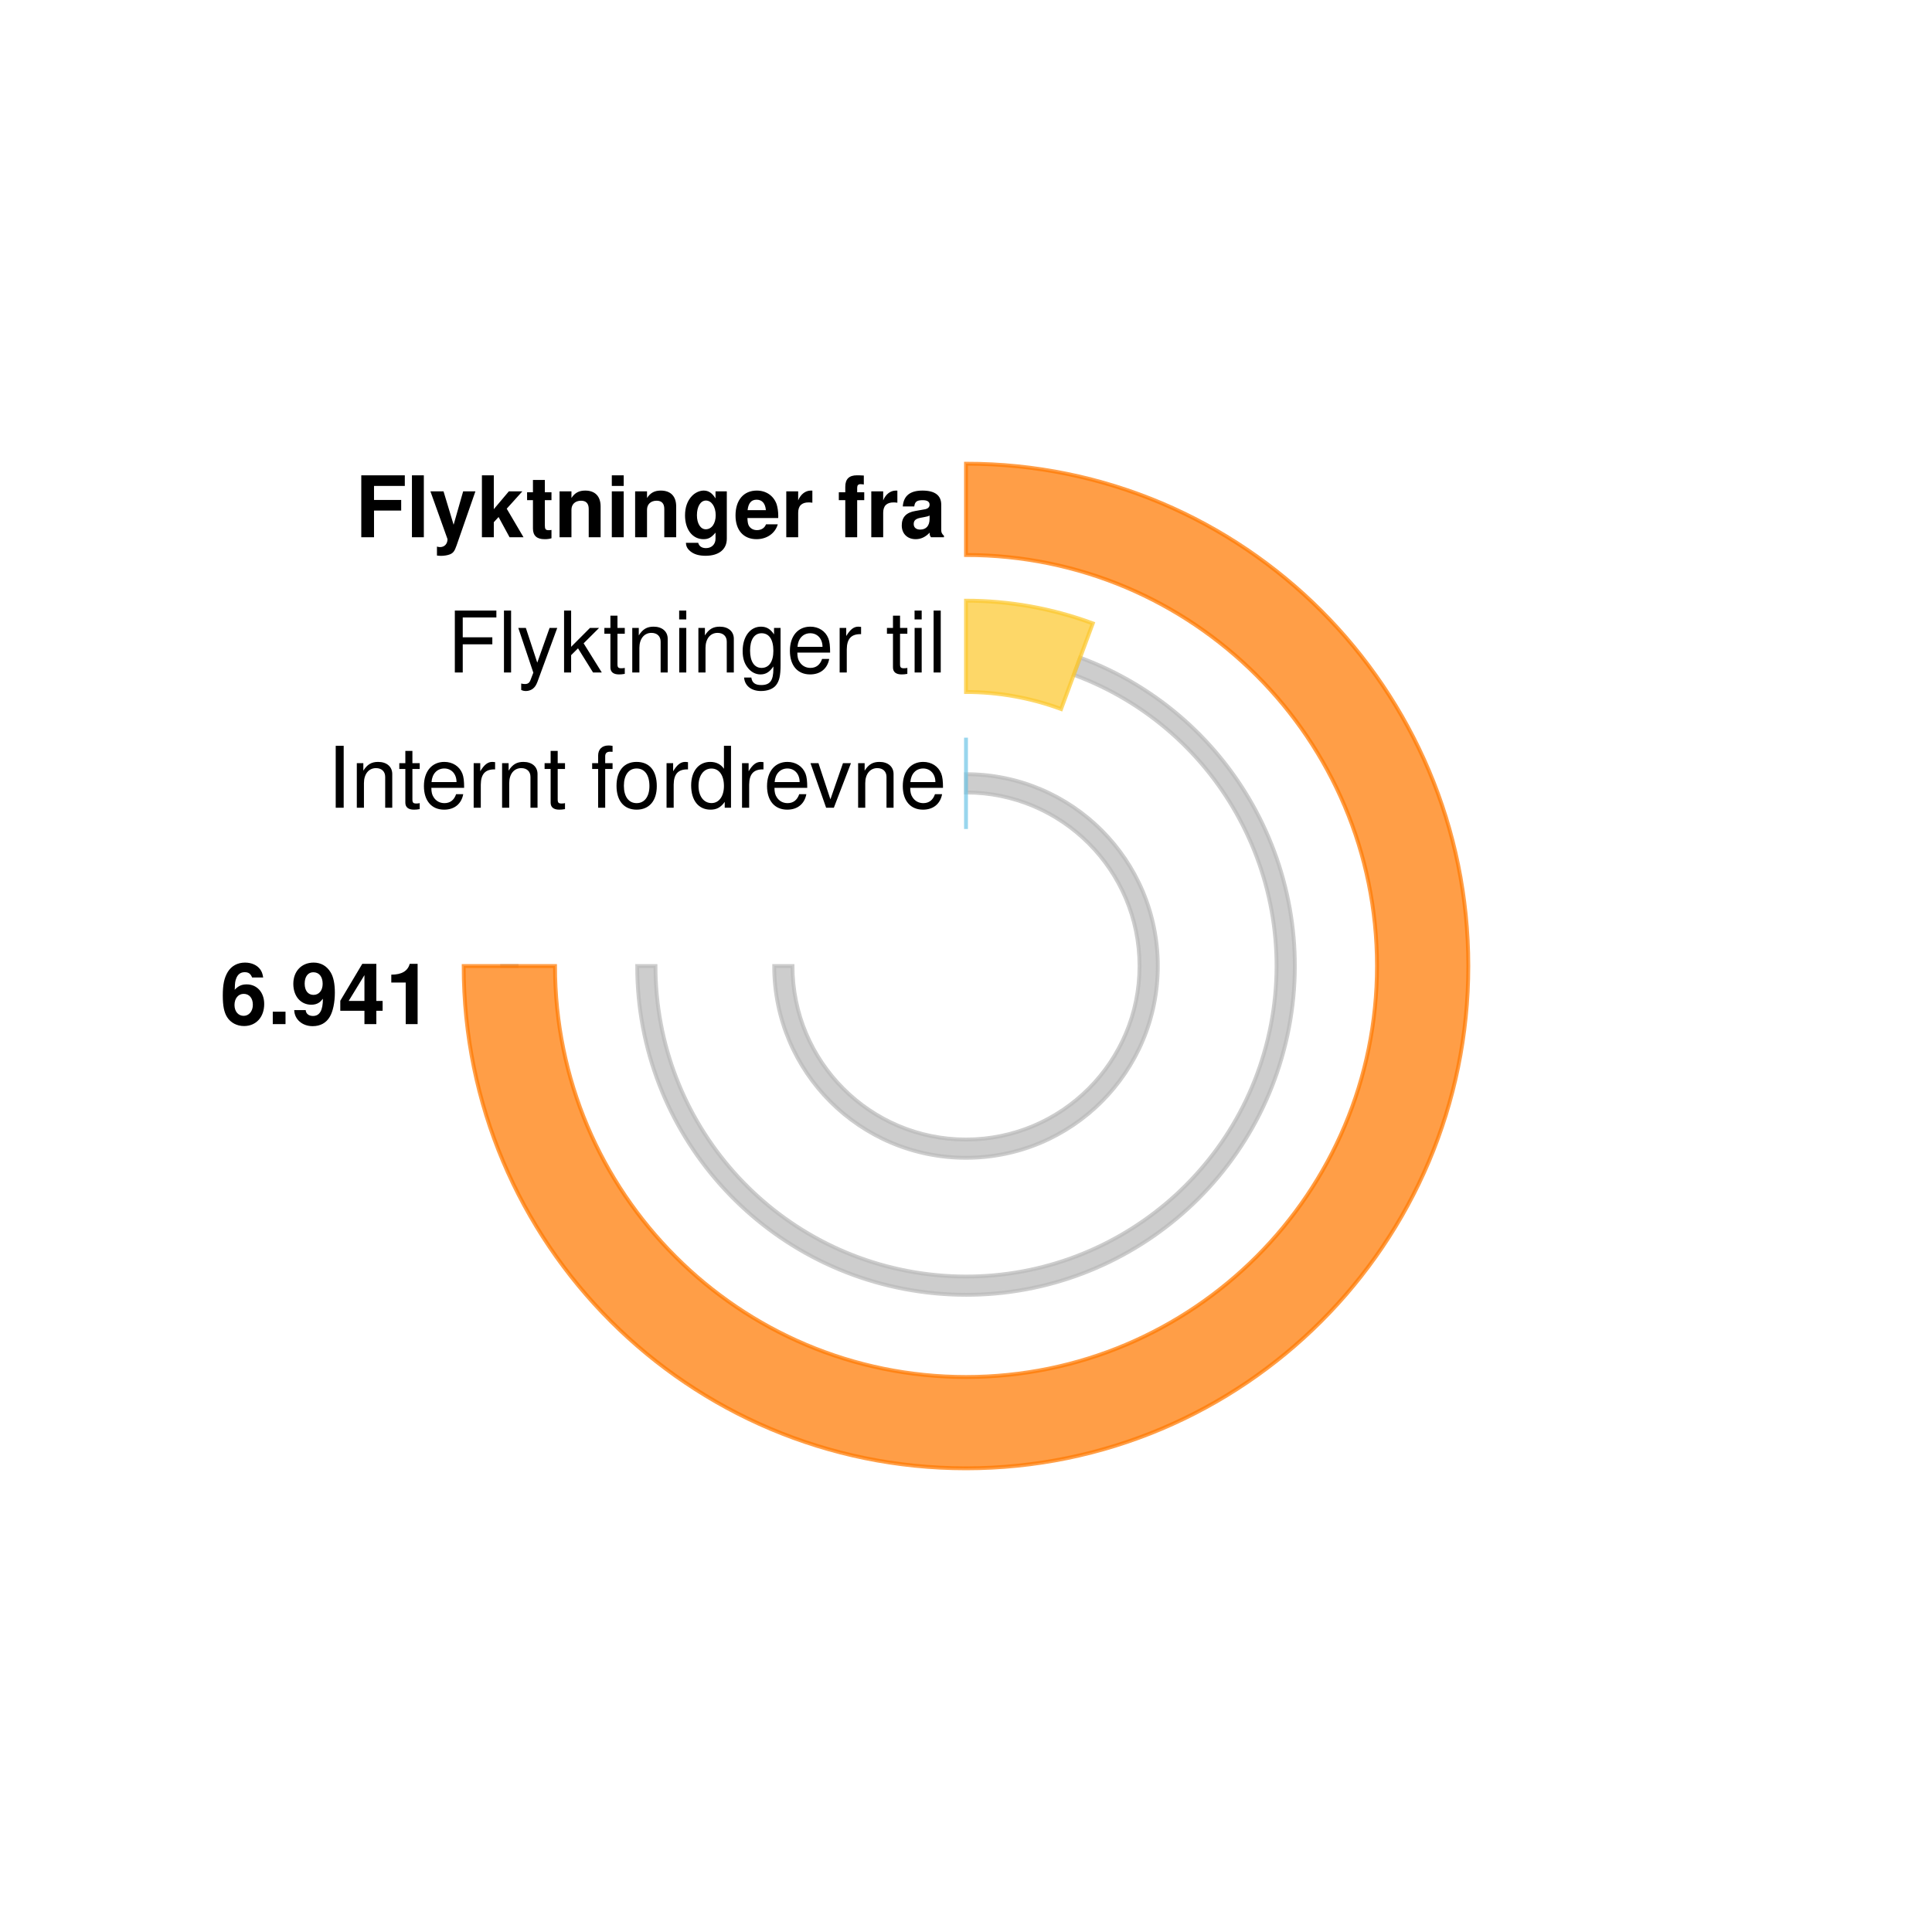
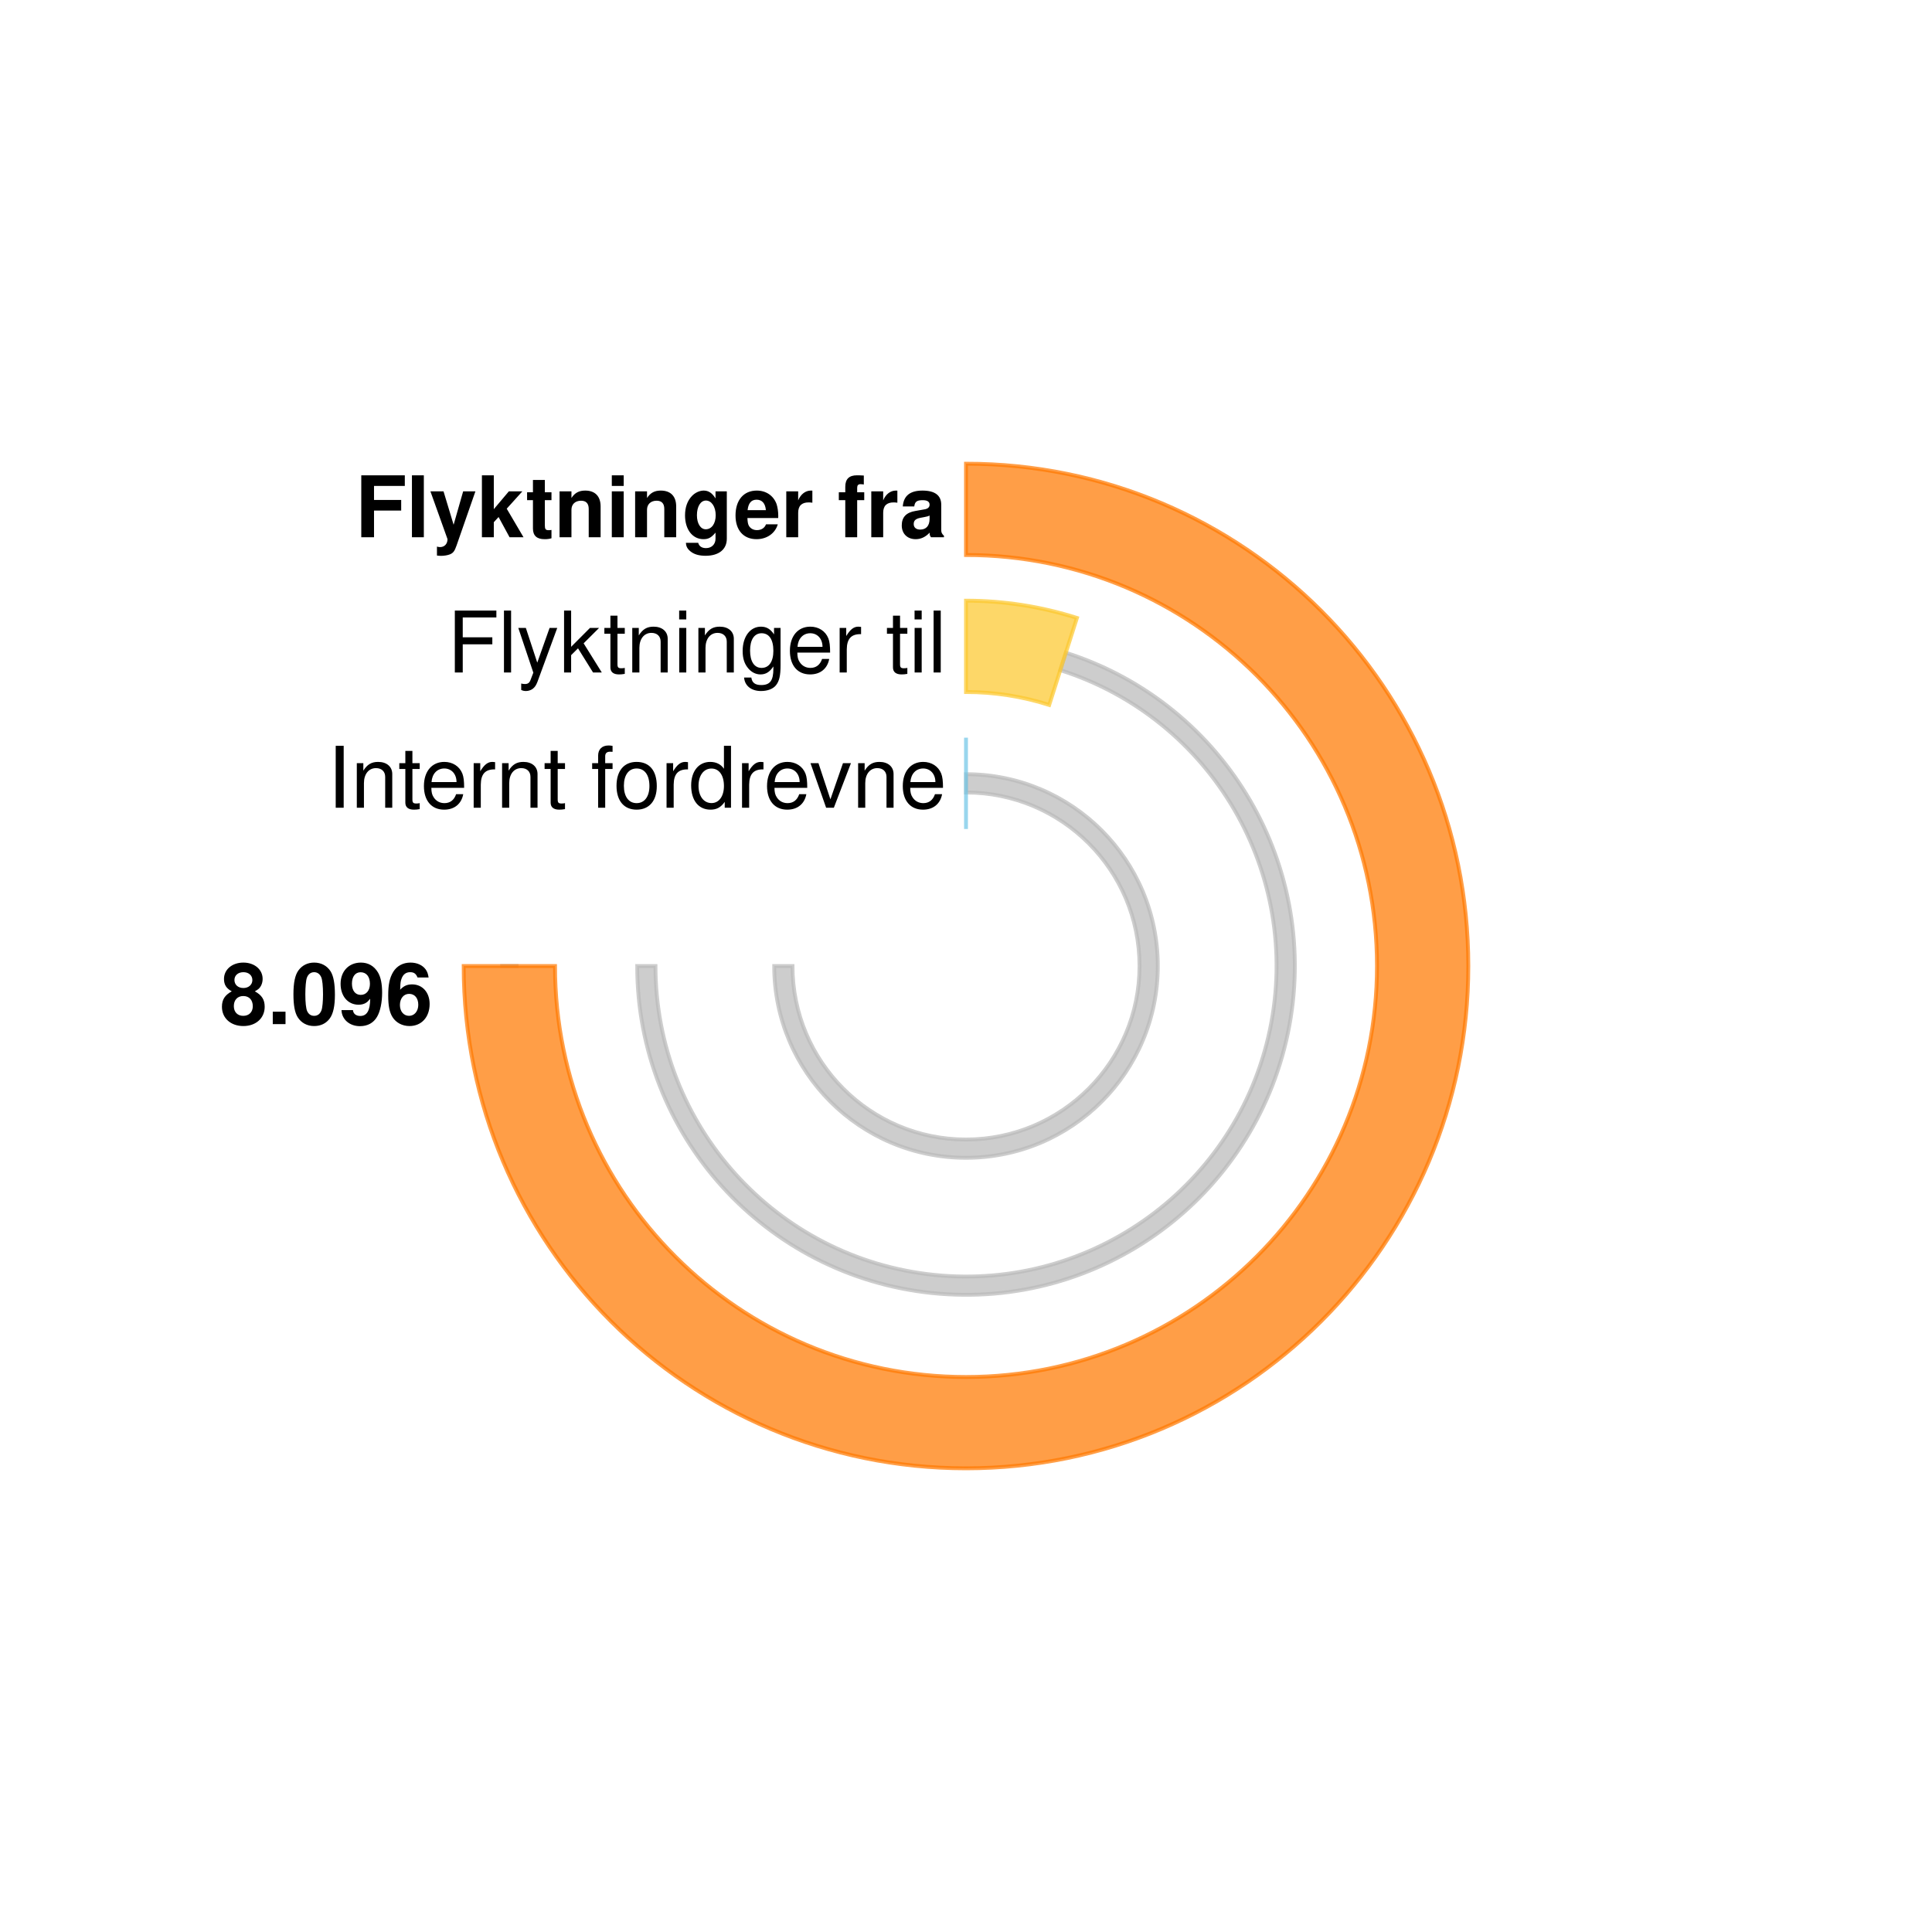
<svg xmlns="http://www.w3.org/2000/svg" role="img" class="rv-xy-plot__inner" width="500" height="500">
  <g class="rv-xy-plot__series rv-xy-plot__series--arc " opacity="1" pointer-events="all" transform="translate(250,250)">
    <path class="rv-xy-plot__series rv-xy-plot__series--arc-path  " d="M3.03935069242934e-15,-49.636A49.636,49.636,0,1,1,-49.636,6.07870138485868e-15L-44.909,5.499777443443567e-15A44.909,44.909,0,1,0,2.7498887217217836e-15,-44.909Z" style="opacity: 1; stroke: rgba(186, 186, 186, 0.72); fill: rgba(186, 186, 186, 0.72);" />
-     <path class="rv-xy-plot__series rv-xy-plot__series--arc-path  " d="M29.529,-79.803A85.091,85.091,0,1,1,-85.091,1.0420630945472023e-14L-80.364,9.84170700405691e-15A80.364,80.364,0,1,0,27.888,-75.37Z" style="opacity: 1; stroke: rgba(186, 186, 186, 0.72); fill: rgba(186, 186, 186, 0.72);" />
+     <path class="rv-xy-plot__series rv-xy-plot__series--arc-path  " d="M25.836,-81.074A85.091,85.091,0,1,1,-85.091,1.0420630945472023e-14L-80.364,9.84170700405691e-15A80.364,80.364,0,1,0,24.4,-76.57Z" style="opacity: 1; stroke: rgba(186, 186, 186, 0.72); fill: rgba(186, 186, 186, 0.72);" />
    <path class="rv-xy-plot__series rv-xy-plot__series--arc-path  " d="M-120.545,1.4762560506085366e-14L-115.818,1.4183636564670253e-14Z" style="opacity: 1; stroke: rgba(186, 186, 186, 0.72); fill: rgba(186, 186, 186, 0.72);" />
    <path class="rv-xy-plot__series rv-xy-plot__series--arc-path  " d="M3.618274633844452e-15,-59.091L2.1709647803066717e-15,-35.455Z" style="opacity: 1; stroke: rgba(114, 199, 231, 0.72); fill: rgba(114, 199, 231, 0.72);" />
-     <path class="rv-xy-plot__series rv-xy-plot__series--arc-path  " d="M5.7892394141511244e-15,-94.545A94.545,94.545,0,0,1,32.81,-88.67L24.607,-66.503A70.909,70.909,0,0,0,4.341929560613344e-15,-70.909Z" style="opacity: 1; stroke: rgba(253, 200, 47, 0.72); fill: rgba(253, 200, 47, 0.72);" />
+     <path class="rv-xy-plot__series rv-xy-plot__series--arc-path  " d="M5.7892394141511244e-15,-94.545A94.545,94.545,0,0,1,28.706,-90.082L21.53,-67.562A70.909,70.909,0,0,0,4.341929560613344e-15,-70.909Z" style="opacity: 1; stroke: rgba(253, 200, 47, 0.72); fill: rgba(253, 200, 47, 0.72);" />
    <path class="rv-xy-plot__series rv-xy-plot__series--arc-path  " d="M7.960204194457796e-15,-130A130,130,0,1,1,-130,1.592040838891559e-14L-106.364,1.302578868184003e-14A106.364,106.364,0,1,0,6.512894340920015e-15,-106.364Z" style="opacity: 1; stroke: rgba(255, 121, 0, 0.72); fill: rgba(255, 121, 0, 0.72);" />
  </g>
  <g class="rv-xy-plot__series rv-xy-plot__series--label " transform="translate(120,0)" style="font-family: Helvetica; font-weight: normal; font-size: 22px;">
    <text dominant-baseline="text-after-edge" class="rv-xy-plot__series--label-text" text-anchor="end" x="125" y="215" transform="rotate(0,125,215)">Internt fordrevne</text>
  </g>
  <g class="rv-xy-plot__series rv-xy-plot__series--label " transform="translate(120,0)" style="font-family: Helvetica; font-weight: normal; font-size: 22px;">
    <text dominant-baseline="text-after-edge" class="rv-xy-plot__series--label-text" text-anchor="end" x="125" y="180" transform="rotate(0,125,180)">Flyktninger til</text>
  </g>
  <g class="rv-xy-plot__series rv-xy-plot__series--label " transform="translate(120,0)" style="font-family: Helvetica; font-weight: bold; font-size: 22px;">
    <text dominant-baseline="text-after-edge" class="rv-xy-plot__series--label-text" text-anchor="end" x="125" y="145" transform="rotate(0,125,145)">Flyktninger fra</text>
  </g>
  <g class="rv-xy-plot__series rv-xy-plot__series--label " transform="translate(120,0)" style="font-family: Helvetica; font-weight: bold; font-size: 22px;">
-     <text dominant-baseline="text-after-edge" class="rv-xy-plot__series--label-text" text-anchor="end" x="-8" y="271" transform="rotate(0,-8,271)">6.941</text>
+     <text dominant-baseline="text-after-edge" class="rv-xy-plot__series--label-text" text-anchor="end" x="-8" y="271" transform="rotate(0,-8,271)">8.096</text>
  </g>
</svg>
